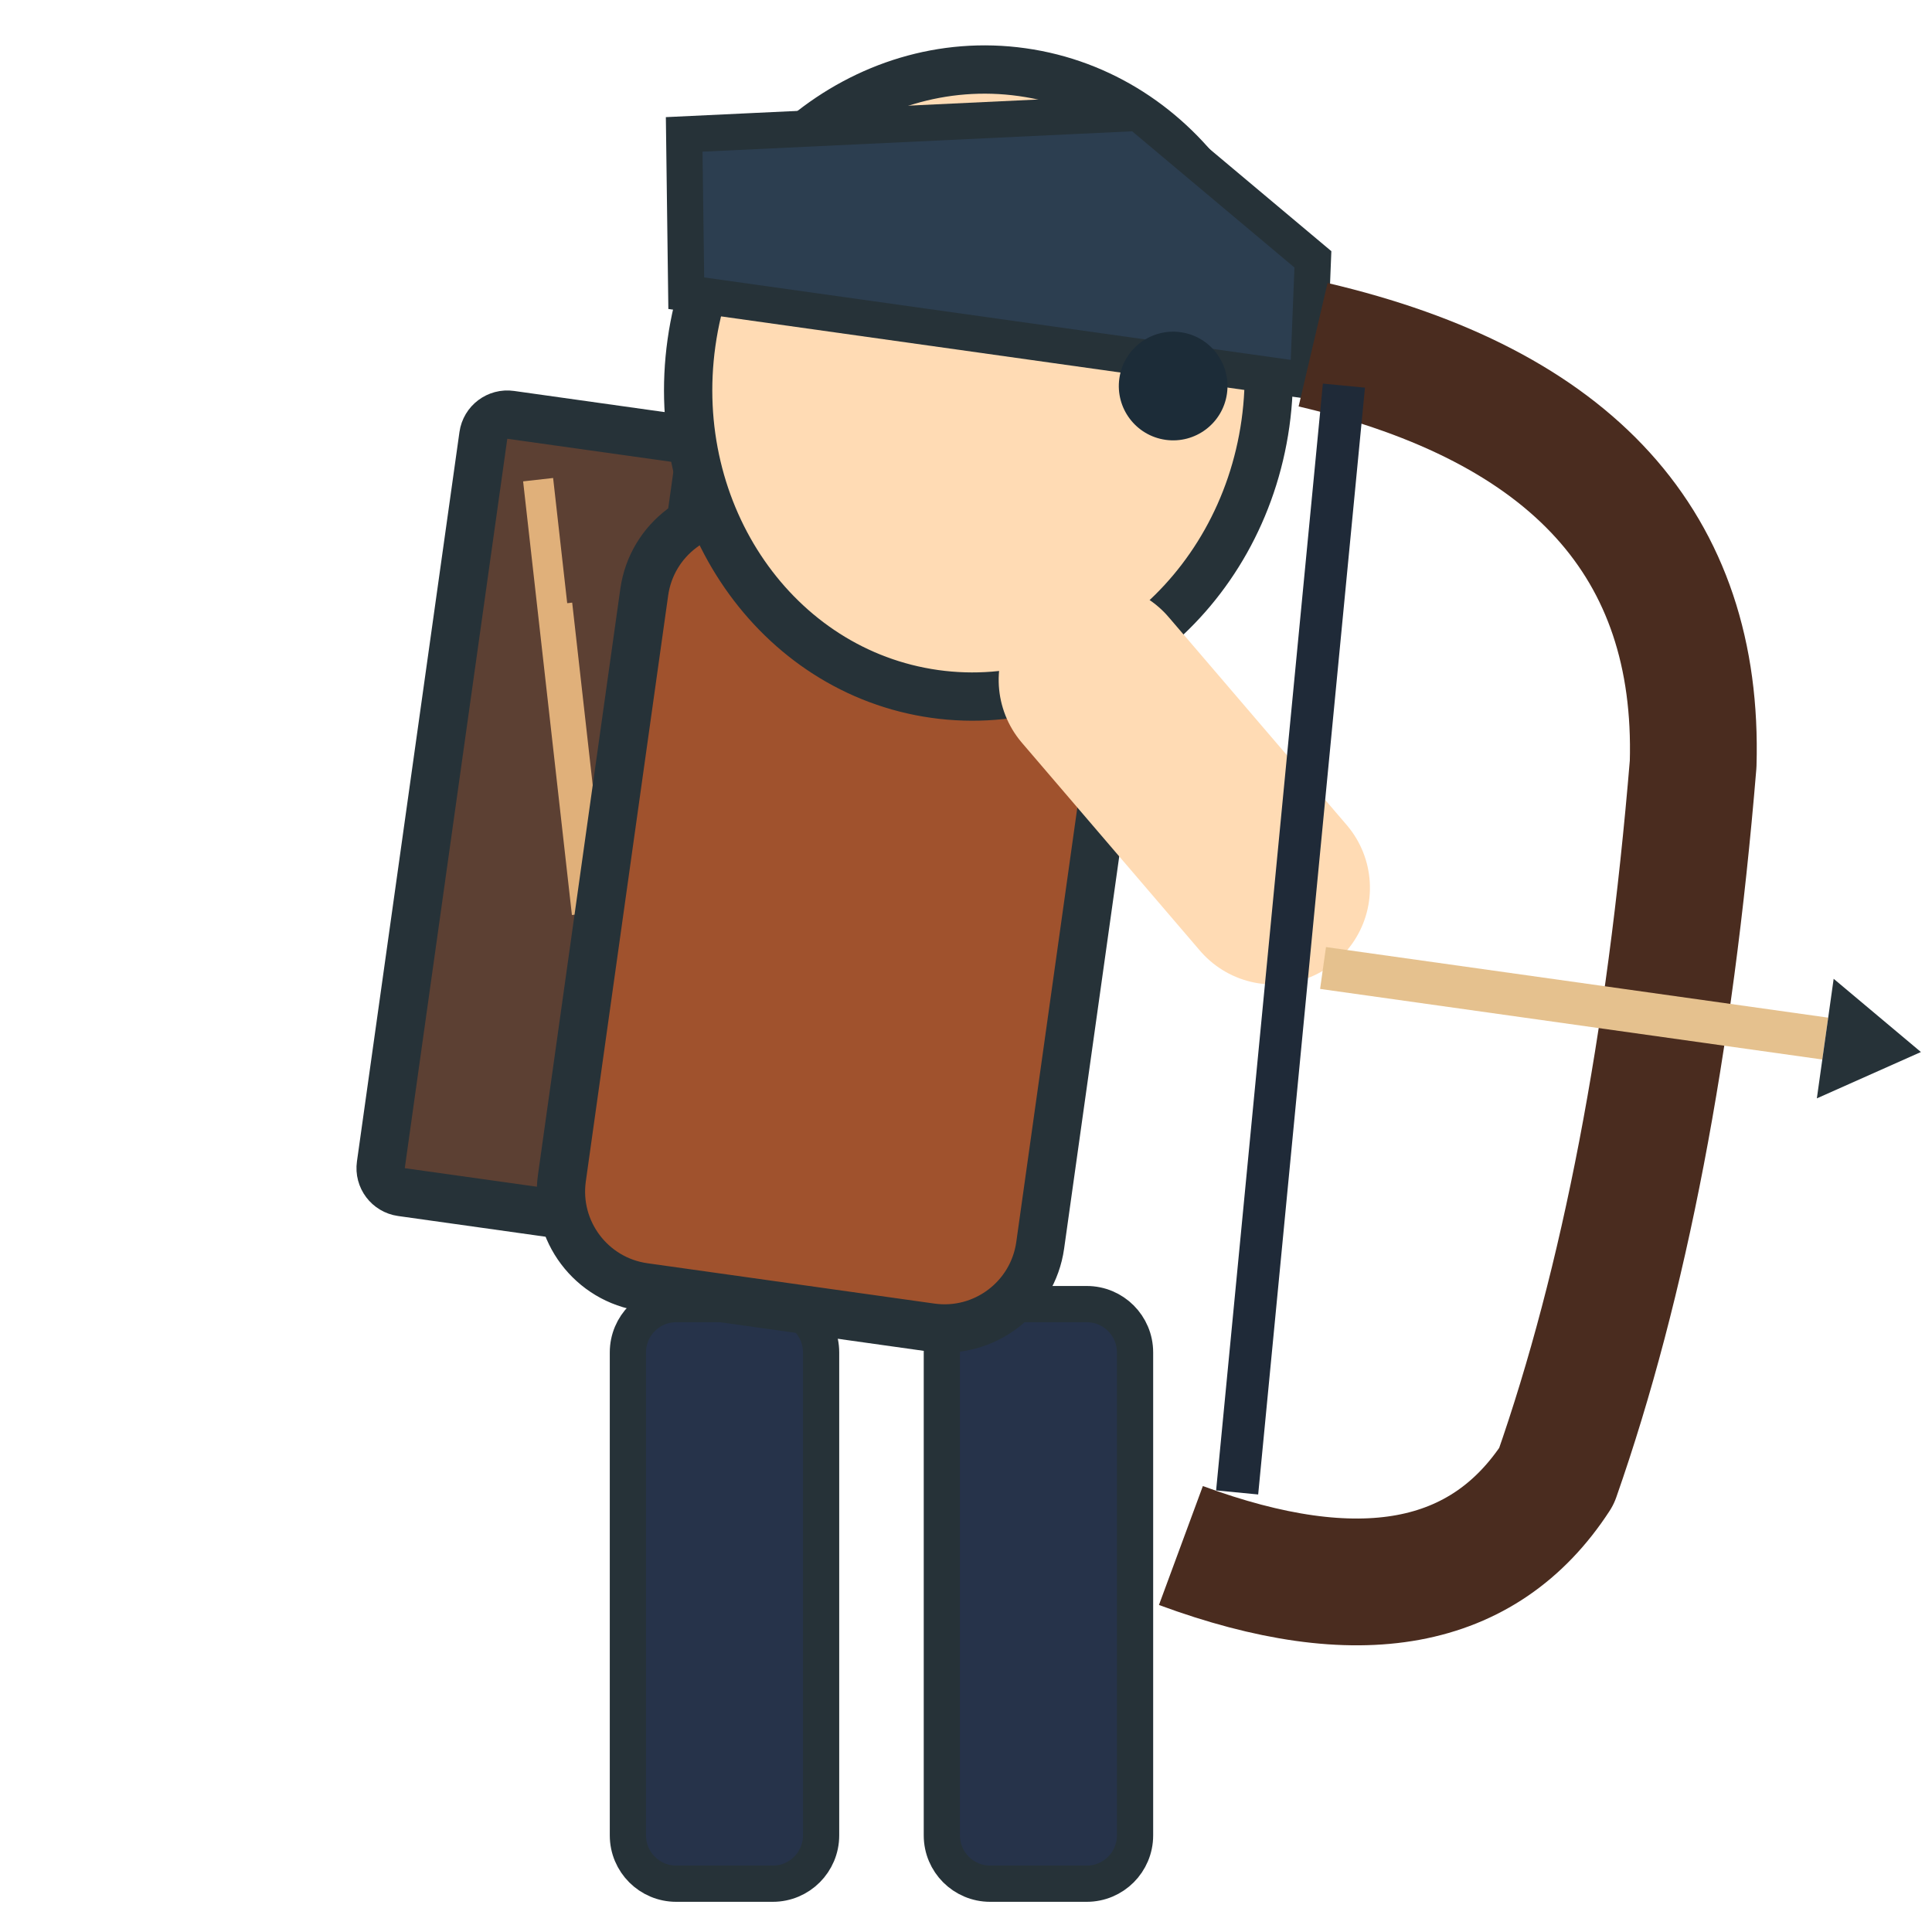
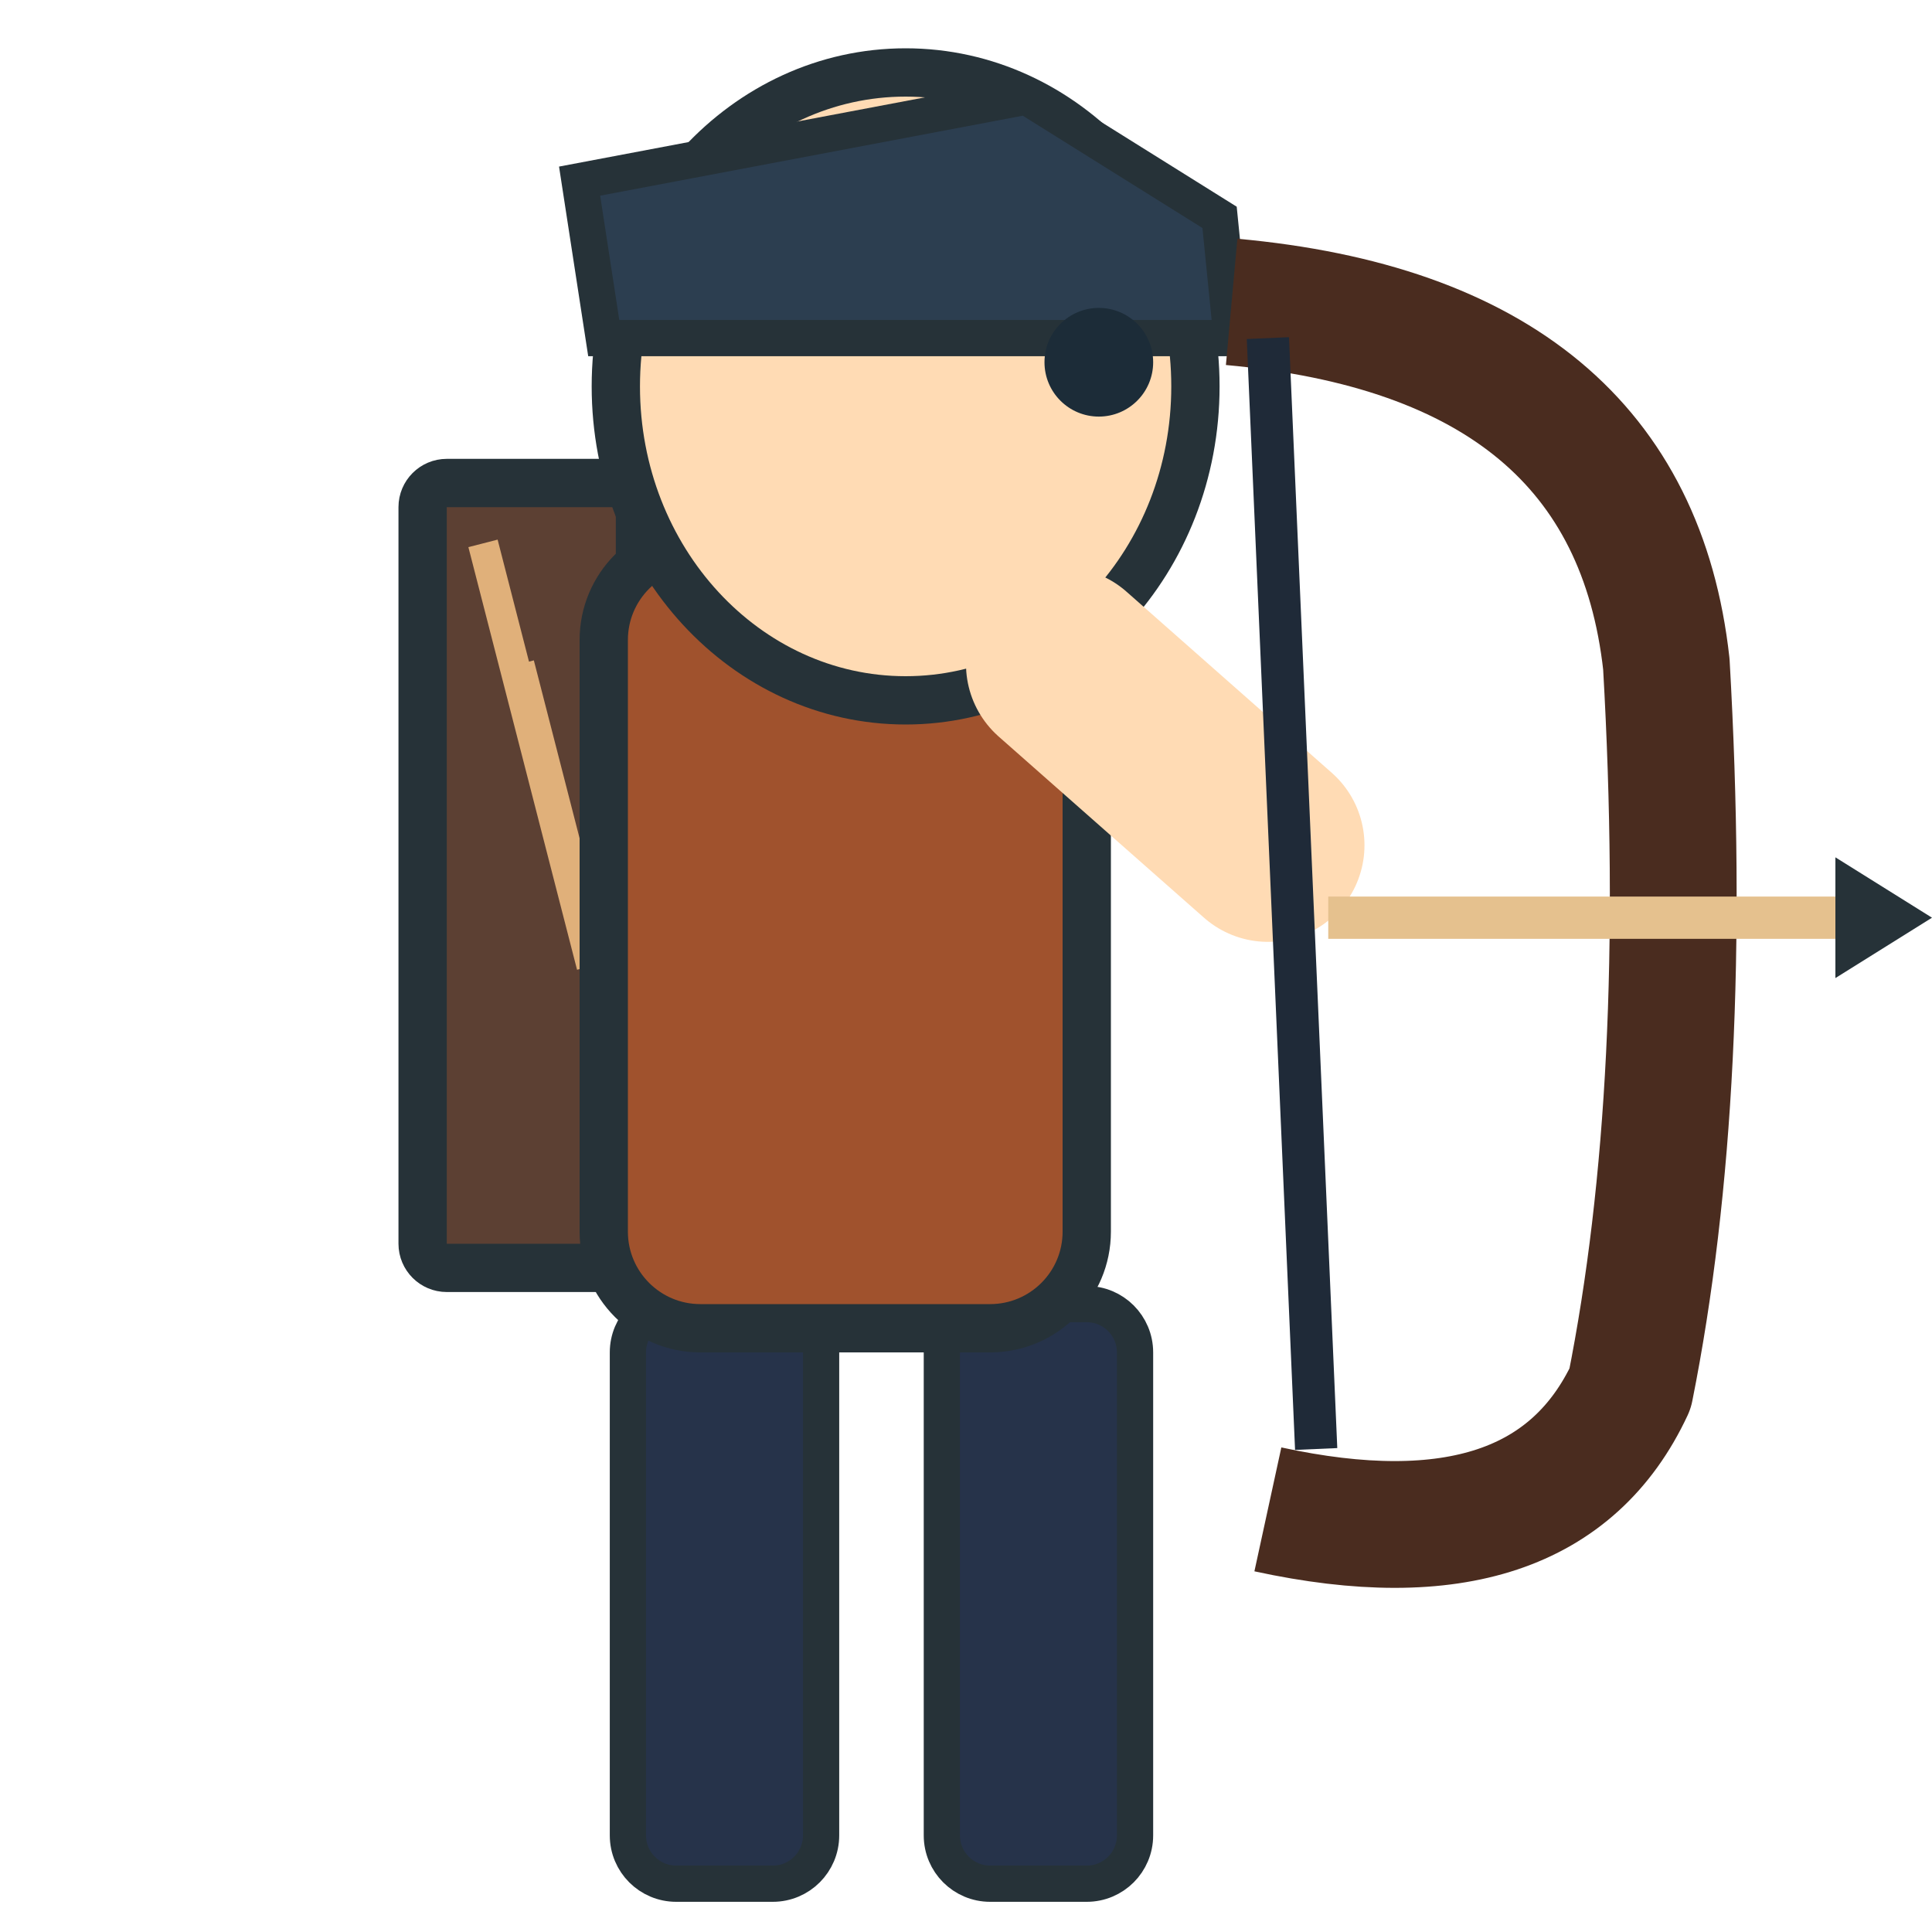
<svg xmlns="http://www.w3.org/2000/svg" width="320" height="320" viewBox="0 0 16 16">
  <rect x="5.2" y="10.8" width="1.6" height="4.8" rx="0.4" fill="#26334A" stroke="#263238" stroke-width="0.3" />
  <rect x="7.8" y="10.8" width="1.6" height="4.8" rx="0.4" fill="#26334A" stroke="#263238" stroke-width="0.3" />
-   <g transform="translate(8,7.5) rotate(8) translate(-8,-7.5)">
-     <rect x="3.5" y="4" width="1.8" height="6.5" rx="0.2" fill="#5C4033" stroke="#263238" stroke-width="0.4" />
-     <line x1="4" y1="4.5" x2="4.9" y2="8" stroke="#E0B07A" stroke-width="0.25" />
-     <line x1="4.3" y1="5.5" x2="5.2" y2="9" stroke="#E0B07A" stroke-width="0.25" />
-     <rect x="5" y="4.5" width="4" height="6.5" rx="0.8" fill="#A0522D" stroke="#263238" stroke-width="0.4" />
-     <ellipse cx="7.5" cy="3.2" rx="2.4" ry="2.6" fill="#FFDBB4" stroke="#263238" stroke-width="0.4" />
-     <path d="M4.8,1.5 L5,2.8 L10.2,2.8 L10.1,1.8 L8.5,0.8 Z" fill="#2C3E50" stroke="#263238" stroke-width="0.3" />
-     <circle r="0.45" cx="9.1" cy="3" fill="#1C2C38" />
-     <path d="M 8.8,5.5 L 10.5,7" fill="transparent" stroke="#FFDBB4" stroke-width="1.6" stroke-linecap="round" />
-     <path d="M 10.2,2.5 Q 13.5,2.8 13.8,5.5 Q 14,9 13.5,11.5 Q 12.8,13 10.5,12.5" fill="transparent" stroke="#4A2C1F" stroke-width="1.05" stroke-linejoin="round" />
-     <line x1="10.5" y1="2.8" x2="10.9" y2="12" stroke="#1F2A38" stroke-width="0.35" />
-     <line x1="11" y1="7.6" x2="15.2" y2="7.6" stroke="#E5C18E" stroke-width="0.35" />
-     <path d="M 11.1,7.6 L 9.9,6.4 L 11.1,7.6 L 9.9,8.8 Z" fill="#E03E3E" stroke="none" />
-     <polygon points="15.2,7.1 16,7.6 15.2,8.1" fill="#263238" />
-   </g>
+   <rect x="3.5" y="4" width="1.8" height="6.5" rx="0.2" fill="#5C4033" stroke="#263238" stroke-width="0.4" />
+   <line x1="4" y1="4.5" x2="4.9" y2="8" stroke="#E0B07A" stroke-width="0.25" />
+   <line x1="4.3" y1="5.5" x2="5.2" y2="9" stroke="#E0B07A" stroke-width="0.25" />
+   <rect x="5" y="4.5" width="4" height="6.5" rx="0.8" fill="#A0522D" stroke="#263238" stroke-width="0.4" />
+   <ellipse cx="7.5" cy="3.2" rx="2.4" ry="2.6" fill="#FFDBB4" stroke="#263238" stroke-width="0.4" />
+   <path d="M4.8,1.5 L5,2.8 L10.2,2.8 L10.1,1.8 L8.5,0.8 Z" fill="#2C3E50" stroke="#263238" stroke-width="0.3" />
+   <circle r="0.45" cx="9.1" cy="3" fill="#1C2C38" />
+   <path d="M 8.8,5.5 L 10.5,7" fill="transparent" stroke="#FFDBB4" stroke-width="1.6" stroke-linecap="round" />
+   <path d="M 10.2,2.5 Q 13.5,2.8 13.8,5.5 Q 14,9 13.5,11.5 Q 12.8,13 10.5,12.5" fill="transparent" stroke="#4A2C1F" stroke-width="1.05" stroke-linejoin="round" />
+   <line x1="10.5" y1="2.8" x2="10.9" y2="12" stroke="#1F2A38" stroke-width="0.35" />
+   <line x1="11" y1="7.6" x2="15.2" y2="7.6" stroke="#E5C18E" stroke-width="0.35" />
+   <path d="M 11.1,7.6 L 9.9,6.4 L 11.1,7.6 L 9.9,8.8 Z" fill="#E03E3E" stroke="none" />
+   <polygon points="15.2,7.1 16,7.6 15.2,8.1" fill="#263238" />
</svg>
